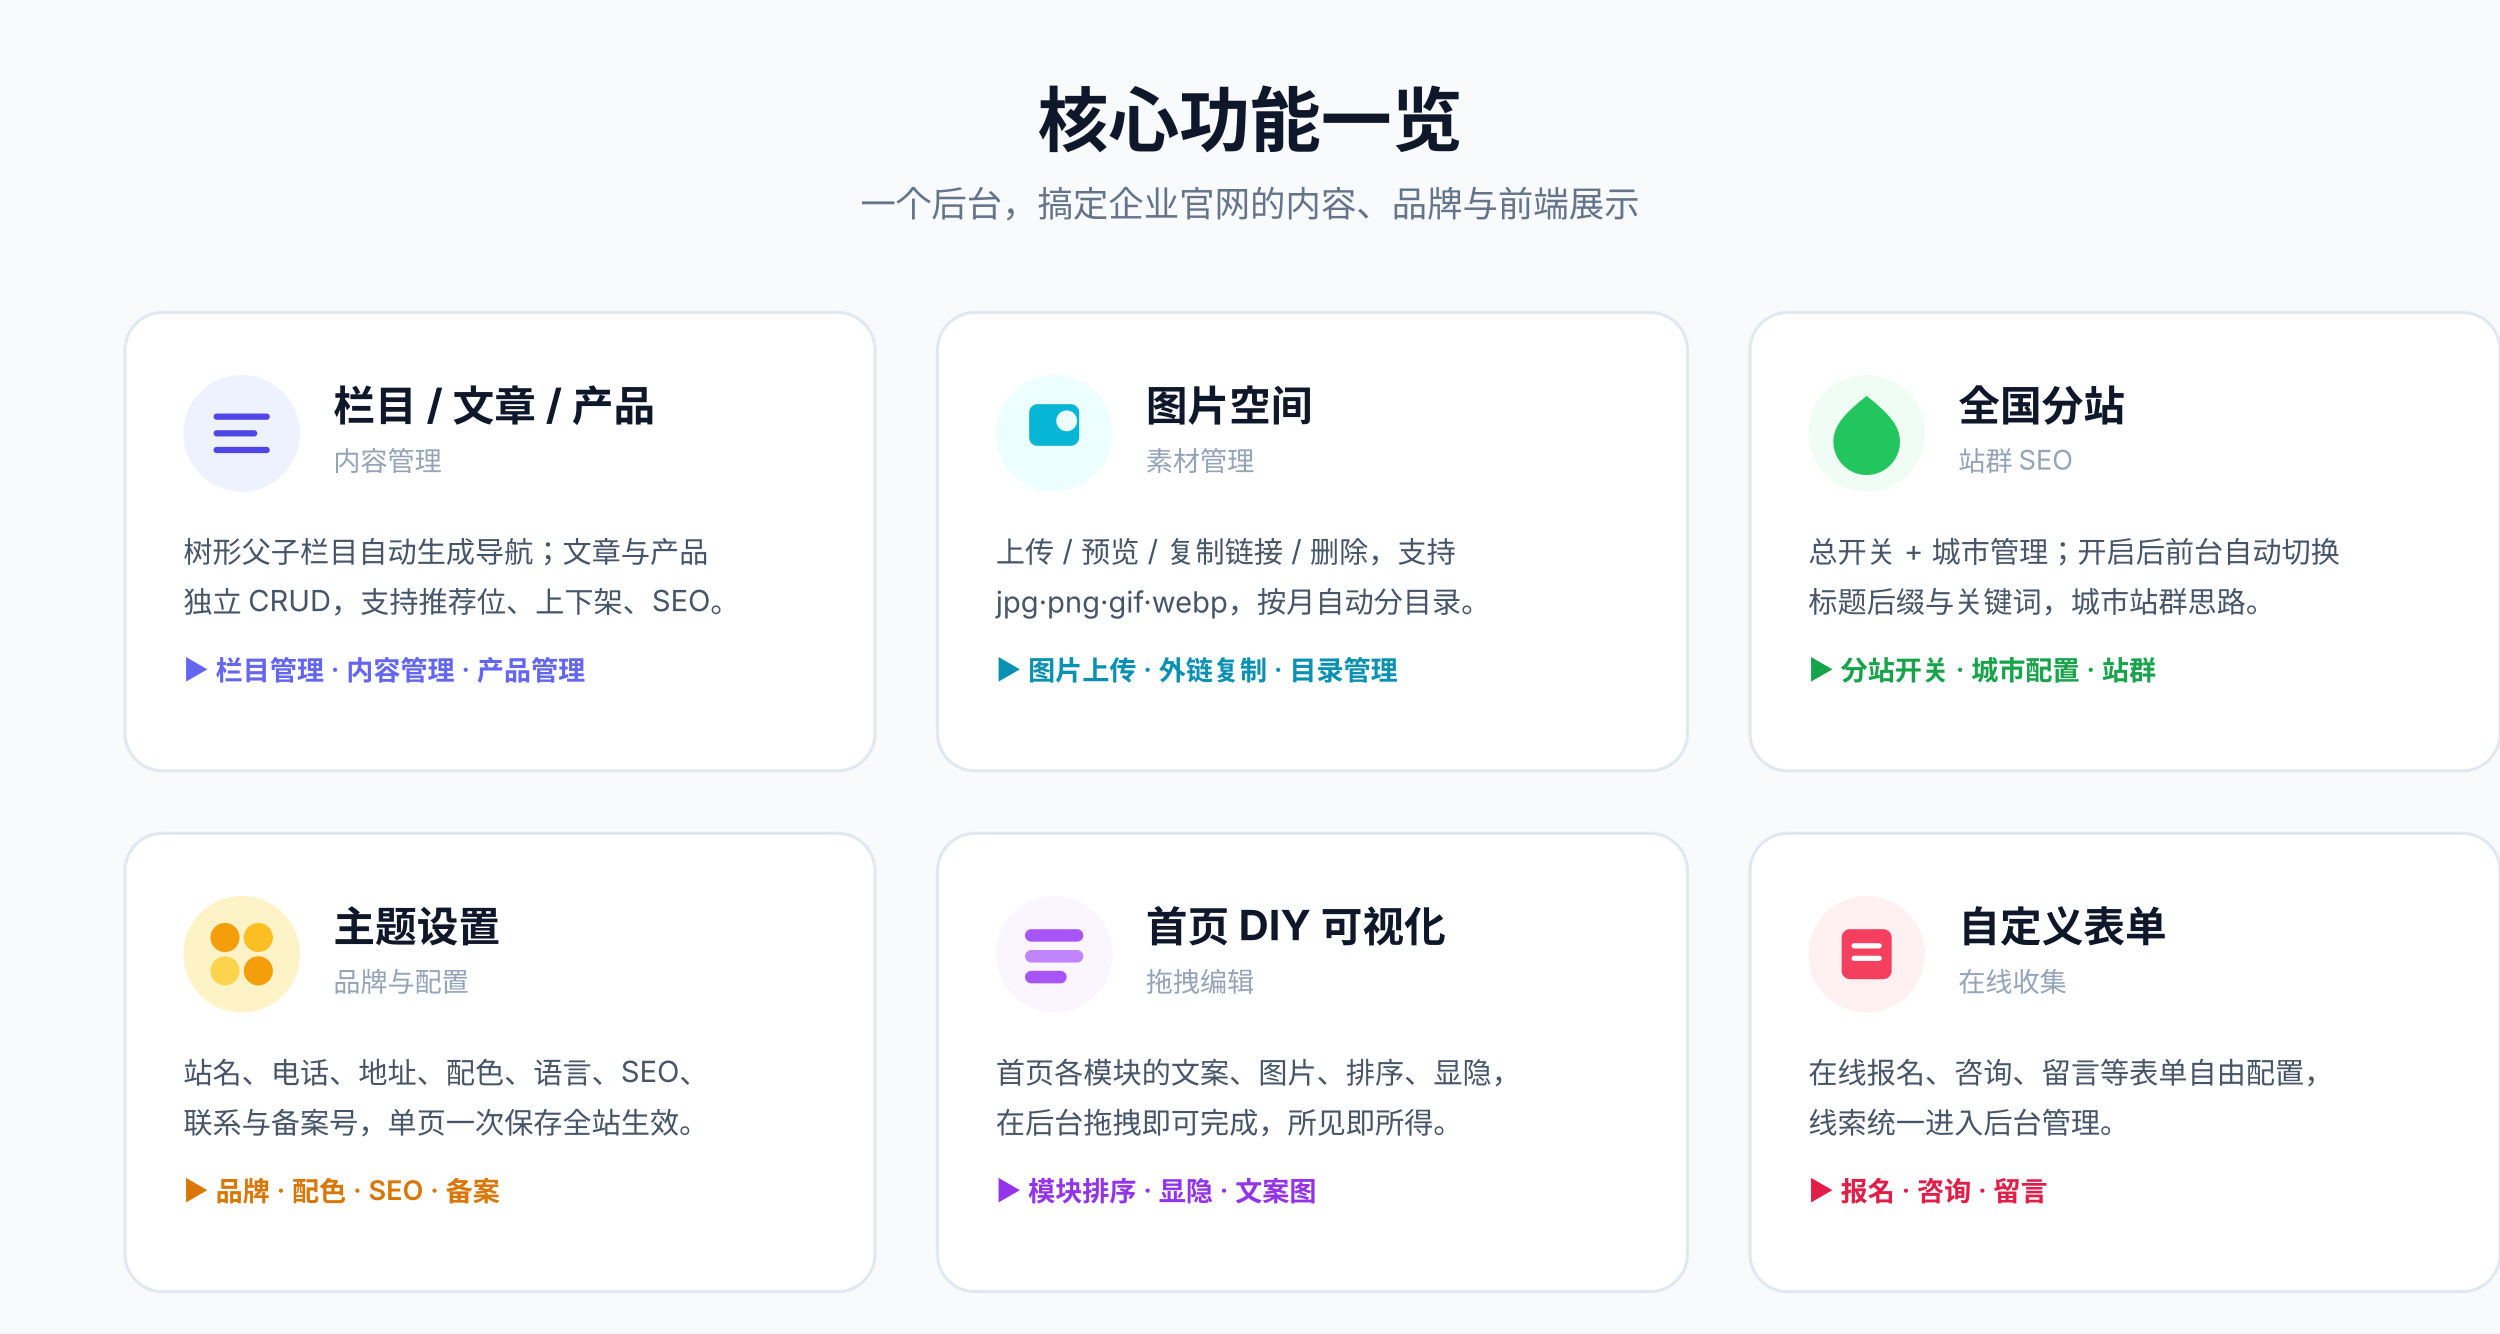
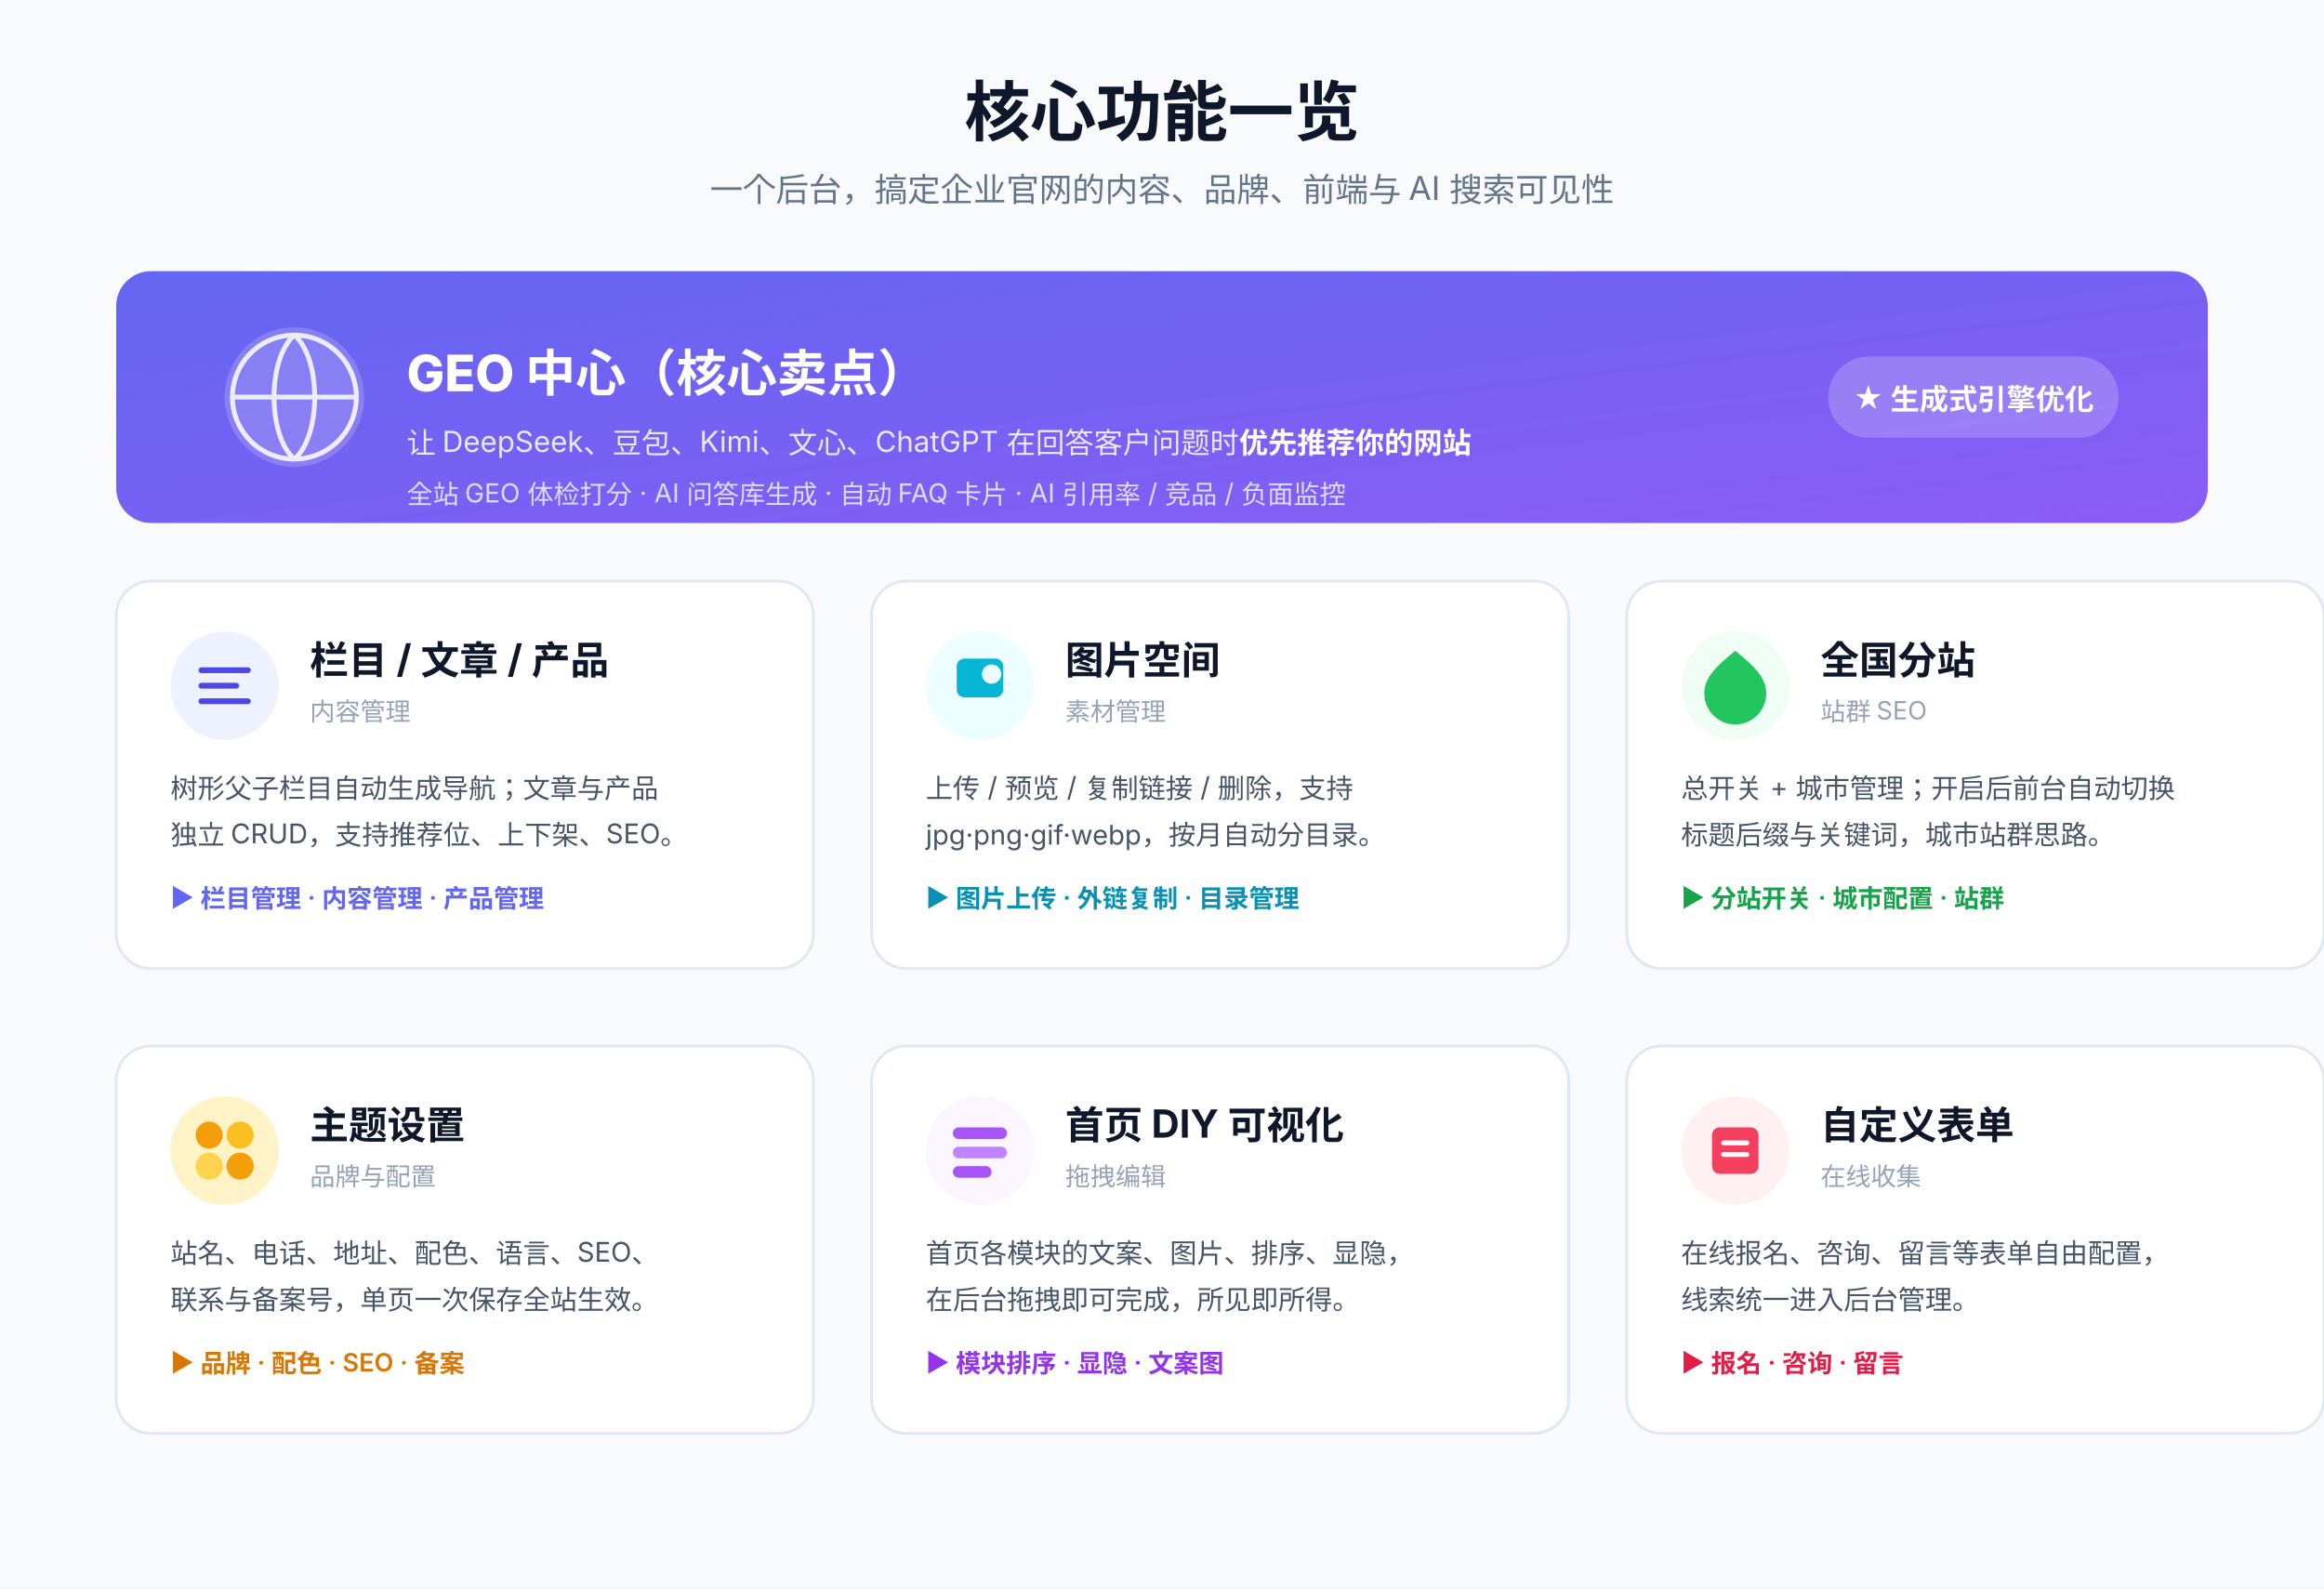
- <svg xmlns="http://www.w3.org/2000/svg" viewBox="0 0 1200 640" font-family="-apple-system, 'PingFang SC', 'Microsoft YaHei', 'Segoe UI', sans-serif">
-   <rect width="1200" height="640" fill="#f8fafc" />
+ <svg xmlns="http://www.w3.org/2000/svg" viewBox="0 0 1200 820" font-family="-apple-system, 'PingFang SC', 'Microsoft YaHei', 'Segoe UI', sans-serif">
+   <defs>
+     <linearGradient id="gGrad" x1="0" y1="0" x2="1" y2="1">
+       <stop offset="0" stop-color="#6366f1" />
+       <stop offset="1" stop-color="#8b5cf6" />
+     </linearGradient>
+   </defs>
+   <rect width="1200" height="820" fill="#f8fafc" />
  <text x="600" y="70" fill="#0f172a" font-size="34" font-weight="800" text-anchor="middle">核心功能一览</text>
-   <text x="600" y="104" fill="#64748b" font-size="17" text-anchor="middle">一个后台，搞定企业官网的内容、品牌与前端展示</text>
+   <text x="600" y="104" fill="#64748b" font-size="17" text-anchor="middle">一个后台，搞定企业官网的内容、品牌、前端与 AI 搜索可见性</text>
+   <g transform="translate(60,140)">
+     <rect width="1080" height="130" rx="18" fill="url(#gGrad)" />
+     <circle cx="92" cy="65" r="36" fill="#ffffff" opacity="0.18" />
+     <path d="M92 33a32 32 0 1 1 0 64 32 32 0 1 1 0-64zM60 65h64M92 33c14 12 14 52 0 64M92 33c-14 12-14 52 0 64" stroke="#ffffff" stroke-width="2.5" fill="none" opacity="0.85" />
+     <text x="150" y="62" fill="#ffffff" font-size="26" font-weight="800">GEO 中心（核心卖点）</text>
+     <text x="150" y="94" fill="#e9e8ff" font-size="15">让 DeepSeek、豆包、Kimi、文心、ChatGPT 在回答客户问题时<tspan font-weight="700" fill="#ffffff">优先推荐你的网站</tspan>
+     </text>
+     <text x="150" y="120" fill="#dcdcff" font-size="13.5">全站 GEO 体检打分 · AI 问答库生成 · 自动 FAQ 卡片 · AI 引用率 / 竞品 / 负面监控</text>
+     <rect x="884" y="44" width="150" height="42" rx="21" fill="#ffffff" opacity="0.2" />
+     <text x="959" y="71" fill="#ffffff" font-size="15" font-weight="700" text-anchor="middle">★ 生成式引擎优化</text>
+   </g>
  <g font-size="0">
-     <g transform="translate(60,150)">
-       <rect width="360" height="220" rx="18" fill="#ffffff" stroke="#e2e8f0" stroke-width="1.5" />
-       <circle cx="56" cy="58" r="28" fill="#eef2ff" />
-       <path d="M44 50h24M44 58h18M44 66h24" stroke="#4f46e5" stroke-width="3" stroke-linecap="round" />
-       <text x="100" y="52" fill="#0f172a" font-size="20" font-weight="700">栏目 / 文章 / 产品</text>
-       <text x="100" y="76" fill="#94a3b8" font-size="13">内容管理</text>
-       <text x="28" y="120" fill="#475569" font-size="14">树形父子栏目自动生成导航；文章与产品</text>
-       <text x="28" y="144" fill="#475569" font-size="14">独立 CRUD，支持推荐位、上下架、SEO。</text>
-       <text x="28" y="176" fill="#6366f1" font-size="13" font-weight="600">▶ 栏目管理 · 内容管理 · 产品管理</text>
+     <g transform="translate(60,300)">
+       <rect width="360" height="200" rx="18" fill="#ffffff" stroke="#e2e8f0" stroke-width="1.5" />
+       <circle cx="56" cy="54" r="28" fill="#eef2ff" />
+       <path d="M44 46h24M44 54h18M44 62h24" stroke="#4f46e5" stroke-width="3" stroke-linecap="round" />
+       <text x="100" y="48" fill="#0f172a" font-size="20" font-weight="700">栏目 / 文章 / 产品</text>
+       <text x="100" y="72" fill="#94a3b8" font-size="13">内容管理</text>
+       <text x="28" y="112" fill="#475569" font-size="14">树形父子栏目自动生成导航；文章与产品</text>
+       <text x="28" y="136" fill="#475569" font-size="14">独立 CRUD，支持推荐位、上下架、SEO。</text>
+       <text x="28" y="168" fill="#6366f1" font-size="13" font-weight="600">▶ 栏目管理 · 内容管理 · 产品管理</text>
    </g>
-     <g transform="translate(450,150)">
-       <rect width="360" height="220" rx="18" fill="#ffffff" stroke="#e2e8f0" stroke-width="1.5" />
-       <circle cx="56" cy="58" r="28" fill="#ecfeff" />
-       <rect x="44" y="44" width="24" height="20" rx="4" fill="#06b6d4" />
-       <circle cx="62" cy="52" r="5" fill="#ecfeff" />
-       <text x="100" y="52" fill="#0f172a" font-size="20" font-weight="700">图片空间</text>
-       <text x="100" y="76" fill="#94a3b8" font-size="13">素材管理</text>
-       <text x="28" y="120" fill="#475569" font-size="14">上传 / 预览 / 复制链接 / 删除，支持</text>
-       <text x="28" y="144" fill="#475569" font-size="14">jpg·png·gif·webp，按月自动分目录。</text>
-       <text x="28" y="176" fill="#0891b2" font-size="13" font-weight="600">▶ 图片上传 · 外链复制 · 目录管理</text>
+     <g transform="translate(450,300)">
+       <rect width="360" height="200" rx="18" fill="#ffffff" stroke="#e2e8f0" stroke-width="1.5" />
+       <circle cx="56" cy="54" r="28" fill="#ecfeff" />
+       <rect x="44" y="40" width="24" height="20" rx="4" fill="#06b6d4" />
+       <circle cx="62" cy="48" r="5" fill="#ecfeff" />
+       <text x="100" y="48" fill="#0f172a" font-size="20" font-weight="700">图片空间</text>
+       <text x="100" y="72" fill="#94a3b8" font-size="13">素材管理</text>
+       <text x="28" y="112" fill="#475569" font-size="14">上传 / 预览 / 复制链接 / 删除，支持</text>
+       <text x="28" y="136" fill="#475569" font-size="14">jpg·png·gif·webp，按月自动分目录。</text>
+       <text x="28" y="168" fill="#0891b2" font-size="13" font-weight="600">▶ 图片上传 · 外链复制 · 目录管理</text>
    </g>
-     <g transform="translate(840,150)">
-       <rect width="360" height="220" rx="18" fill="#ffffff" stroke="#e2e8f0" stroke-width="1.5" />
-       <circle cx="56" cy="58" r="28" fill="#f0fdf4" />
-       <path d="M56 40c10 8 16 14 16 22a16 16 0 1 1-32 0c0-8 6-14 16-22z" fill="#22c55e" />
-       <text x="100" y="52" fill="#0f172a" font-size="20" font-weight="700">全国分站</text>
-       <text x="100" y="76" fill="#94a3b8" font-size="13">站群 SEO</text>
-       <text x="28" y="120" fill="#475569" font-size="14">总开关 + 城市管理；开启后前台自动切换</text>
-       <text x="28" y="144" fill="#475569" font-size="14">标题后缀与关键词，城市站群思路。</text>
-       <text x="28" y="176" fill="#16a34a" font-size="13" font-weight="600">▶ 分站开关 · 城市配置 · 站群</text>
+     <g transform="translate(840,300)">
+       <rect width="360" height="200" rx="18" fill="#ffffff" stroke="#e2e8f0" stroke-width="1.5" />
+       <circle cx="56" cy="54" r="28" fill="#f0fdf4" />
+       <path d="M56 36c10 8 16 14 16 22a16 16 0 1 1-32 0c0-8 6-14 16-22z" fill="#22c55e" />
+       <text x="100" y="48" fill="#0f172a" font-size="20" font-weight="700">全国分站</text>
+       <text x="100" y="72" fill="#94a3b8" font-size="13">站群 SEO</text>
+       <text x="28" y="112" fill="#475569" font-size="14">总开关 + 城市管理；开启后前台自动切换</text>
+       <text x="28" y="136" fill="#475569" font-size="14">标题后缀与关键词，城市站群思路。</text>
+       <text x="28" y="168" fill="#16a34a" font-size="13" font-weight="600">▶ 分站开关 · 城市配置 · 站群</text>
    </g>
-     <g transform="translate(60,400)">
-       <rect width="360" height="220" rx="18" fill="#ffffff" stroke="#e2e8f0" stroke-width="1.5" />
-       <circle cx="56" cy="58" r="28" fill="#fef3c7" />
-       <circle cx="48" cy="50" r="7" fill="#f59e0b" />
-       <circle cx="64" cy="50" r="7" fill="#fbbf24" />
-       <circle cx="48" cy="66" r="7" fill="#fcd34d" />
-       <circle cx="64" cy="66" r="7" fill="#f59e0b" />
-       <text x="100" y="52" fill="#0f172a" font-size="20" font-weight="700">主题设置</text>
-       <text x="100" y="76" fill="#94a3b8" font-size="13">品牌与配置</text>
-       <text x="28" y="120" fill="#475569" font-size="14">站名、电话、地址、配色、语言、SEO、</text>
-       <text x="28" y="144" fill="#475569" font-size="14">联系与备案号，单页一次保存全站生效。</text>
-       <text x="28" y="176" fill="#d97706" font-size="13" font-weight="600">▶ 品牌 · 配色 · SEO · 备案</text>
+     <g transform="translate(60,540)">
+       <rect width="360" height="200" rx="18" fill="#ffffff" stroke="#e2e8f0" stroke-width="1.5" />
+       <circle cx="56" cy="54" r="28" fill="#fef3c7" />
+       <circle cx="48" cy="46" r="7" fill="#f59e0b" />
+       <circle cx="64" cy="46" r="7" fill="#fbbf24" />
+       <circle cx="48" cy="62" r="7" fill="#fcd34d" />
+       <circle cx="64" cy="62" r="7" fill="#f59e0b" />
+       <text x="100" y="48" fill="#0f172a" font-size="20" font-weight="700">主题设置</text>
+       <text x="100" y="72" fill="#94a3b8" font-size="13">品牌与配置</text>
+       <text x="28" y="112" fill="#475569" font-size="14">站名、电话、地址、配色、语言、SEO、</text>
+       <text x="28" y="136" fill="#475569" font-size="14">联系与备案号，单页一次保存全站生效。</text>
+       <text x="28" y="168" fill="#d97706" font-size="13" font-weight="600">▶ 品牌 · 配色 · SEO · 备案</text>
    </g>
-     <g transform="translate(450,400)">
-       <rect width="360" height="220" rx="18" fill="#ffffff" stroke="#e2e8f0" stroke-width="1.5" />
-       <circle cx="56" cy="58" r="28" fill="#faf5ff" />
-       <rect x="42" y="46" width="28" height="6" rx="3" fill="#a855f7" />
-       <rect x="42" y="56" width="28" height="6" rx="3" fill="#c084fc" />
-       <rect x="42" y="66" width="20" height="6" rx="3" fill="#a855f7" />
-       <text x="100" y="52" fill="#0f172a" font-size="20" font-weight="700">首页 DIY 可视化</text>
-       <text x="100" y="76" fill="#94a3b8" font-size="13">拖拽编辑</text>
-       <text x="28" y="120" fill="#475569" font-size="14">首页各模块的文案、图片、排序、显隐，</text>
-       <text x="28" y="144" fill="#475569" font-size="14">在后台拖拽即可完成，所见即所得。</text>
-       <text x="28" y="176" fill="#9333ea" font-size="13" font-weight="600">▶ 模块排序 · 显隐 · 文案图</text>
+     <g transform="translate(450,540)">
+       <rect width="360" height="200" rx="18" fill="#ffffff" stroke="#e2e8f0" stroke-width="1.5" />
+       <circle cx="56" cy="54" r="28" fill="#faf5ff" />
+       <rect x="42" y="42" width="28" height="6" rx="3" fill="#a855f7" />
+       <rect x="42" y="52" width="28" height="6" rx="3" fill="#c084fc" />
+       <rect x="42" y="62" width="20" height="6" rx="3" fill="#a855f7" />
+       <text x="100" y="48" fill="#0f172a" font-size="20" font-weight="700">首页 DIY 可视化</text>
+       <text x="100" y="72" fill="#94a3b8" font-size="13">拖拽编辑</text>
+       <text x="28" y="112" fill="#475569" font-size="14">首页各模块的文案、图片、排序、显隐，</text>
+       <text x="28" y="136" fill="#475569" font-size="14">在后台拖拽即可完成，所见即所得。</text>
+       <text x="28" y="168" fill="#9333ea" font-size="13" font-weight="600">▶ 模块排序 · 显隐 · 文案图</text>
    </g>
-     <g transform="translate(840,400)">
-       <rect width="360" height="220" rx="18" fill="#ffffff" stroke="#e2e8f0" stroke-width="1.5" />
-       <circle cx="56" cy="58" r="28" fill="#fff1f2" />
-       <rect x="44" y="46" width="24" height="24" rx="4" fill="#f43f5e" />
-       <path d="M50 54h12M50 60h12" stroke="#fff" stroke-width="2.5" stroke-linecap="round" />
-       <text x="100" y="52" fill="#0f172a" font-size="20" font-weight="700">自定义表单</text>
-       <text x="100" y="76" fill="#94a3b8" font-size="13">在线收集</text>
-       <text x="28" y="120" fill="#475569" font-size="14">在线报名、咨询、留言等表单自由配置，</text>
-       <text x="28" y="144" fill="#475569" font-size="14">线索统一进入后台管理。</text>
-       <text x="28" y="176" fill="#e11d48" font-size="13" font-weight="600">▶ 报名 · 咨询 · 留言</text>
+     <g transform="translate(840,540)">
+       <rect width="360" height="200" rx="18" fill="#ffffff" stroke="#e2e8f0" stroke-width="1.5" />
+       <circle cx="56" cy="54" r="28" fill="#fff1f2" />
+       <rect x="44" y="42" width="24" height="24" rx="4" fill="#f43f5e" />
+       <path d="M50 50h12M50 56h12" stroke="#fff" stroke-width="2.5" stroke-linecap="round" />
+       <text x="100" y="48" fill="#0f172a" font-size="20" font-weight="700">自定义表单</text>
+       <text x="100" y="72" fill="#94a3b8" font-size="13">在线收集</text>
+       <text x="28" y="112" fill="#475569" font-size="14">在线报名、咨询、留言等表单自由配置，</text>
+       <text x="28" y="136" fill="#475569" font-size="14">线索统一进入后台管理。</text>
+       <text x="28" y="168" fill="#e11d48" font-size="13" font-weight="600">▶ 报名 · 咨询 · 留言</text>
    </g>
  </g>
</svg>
